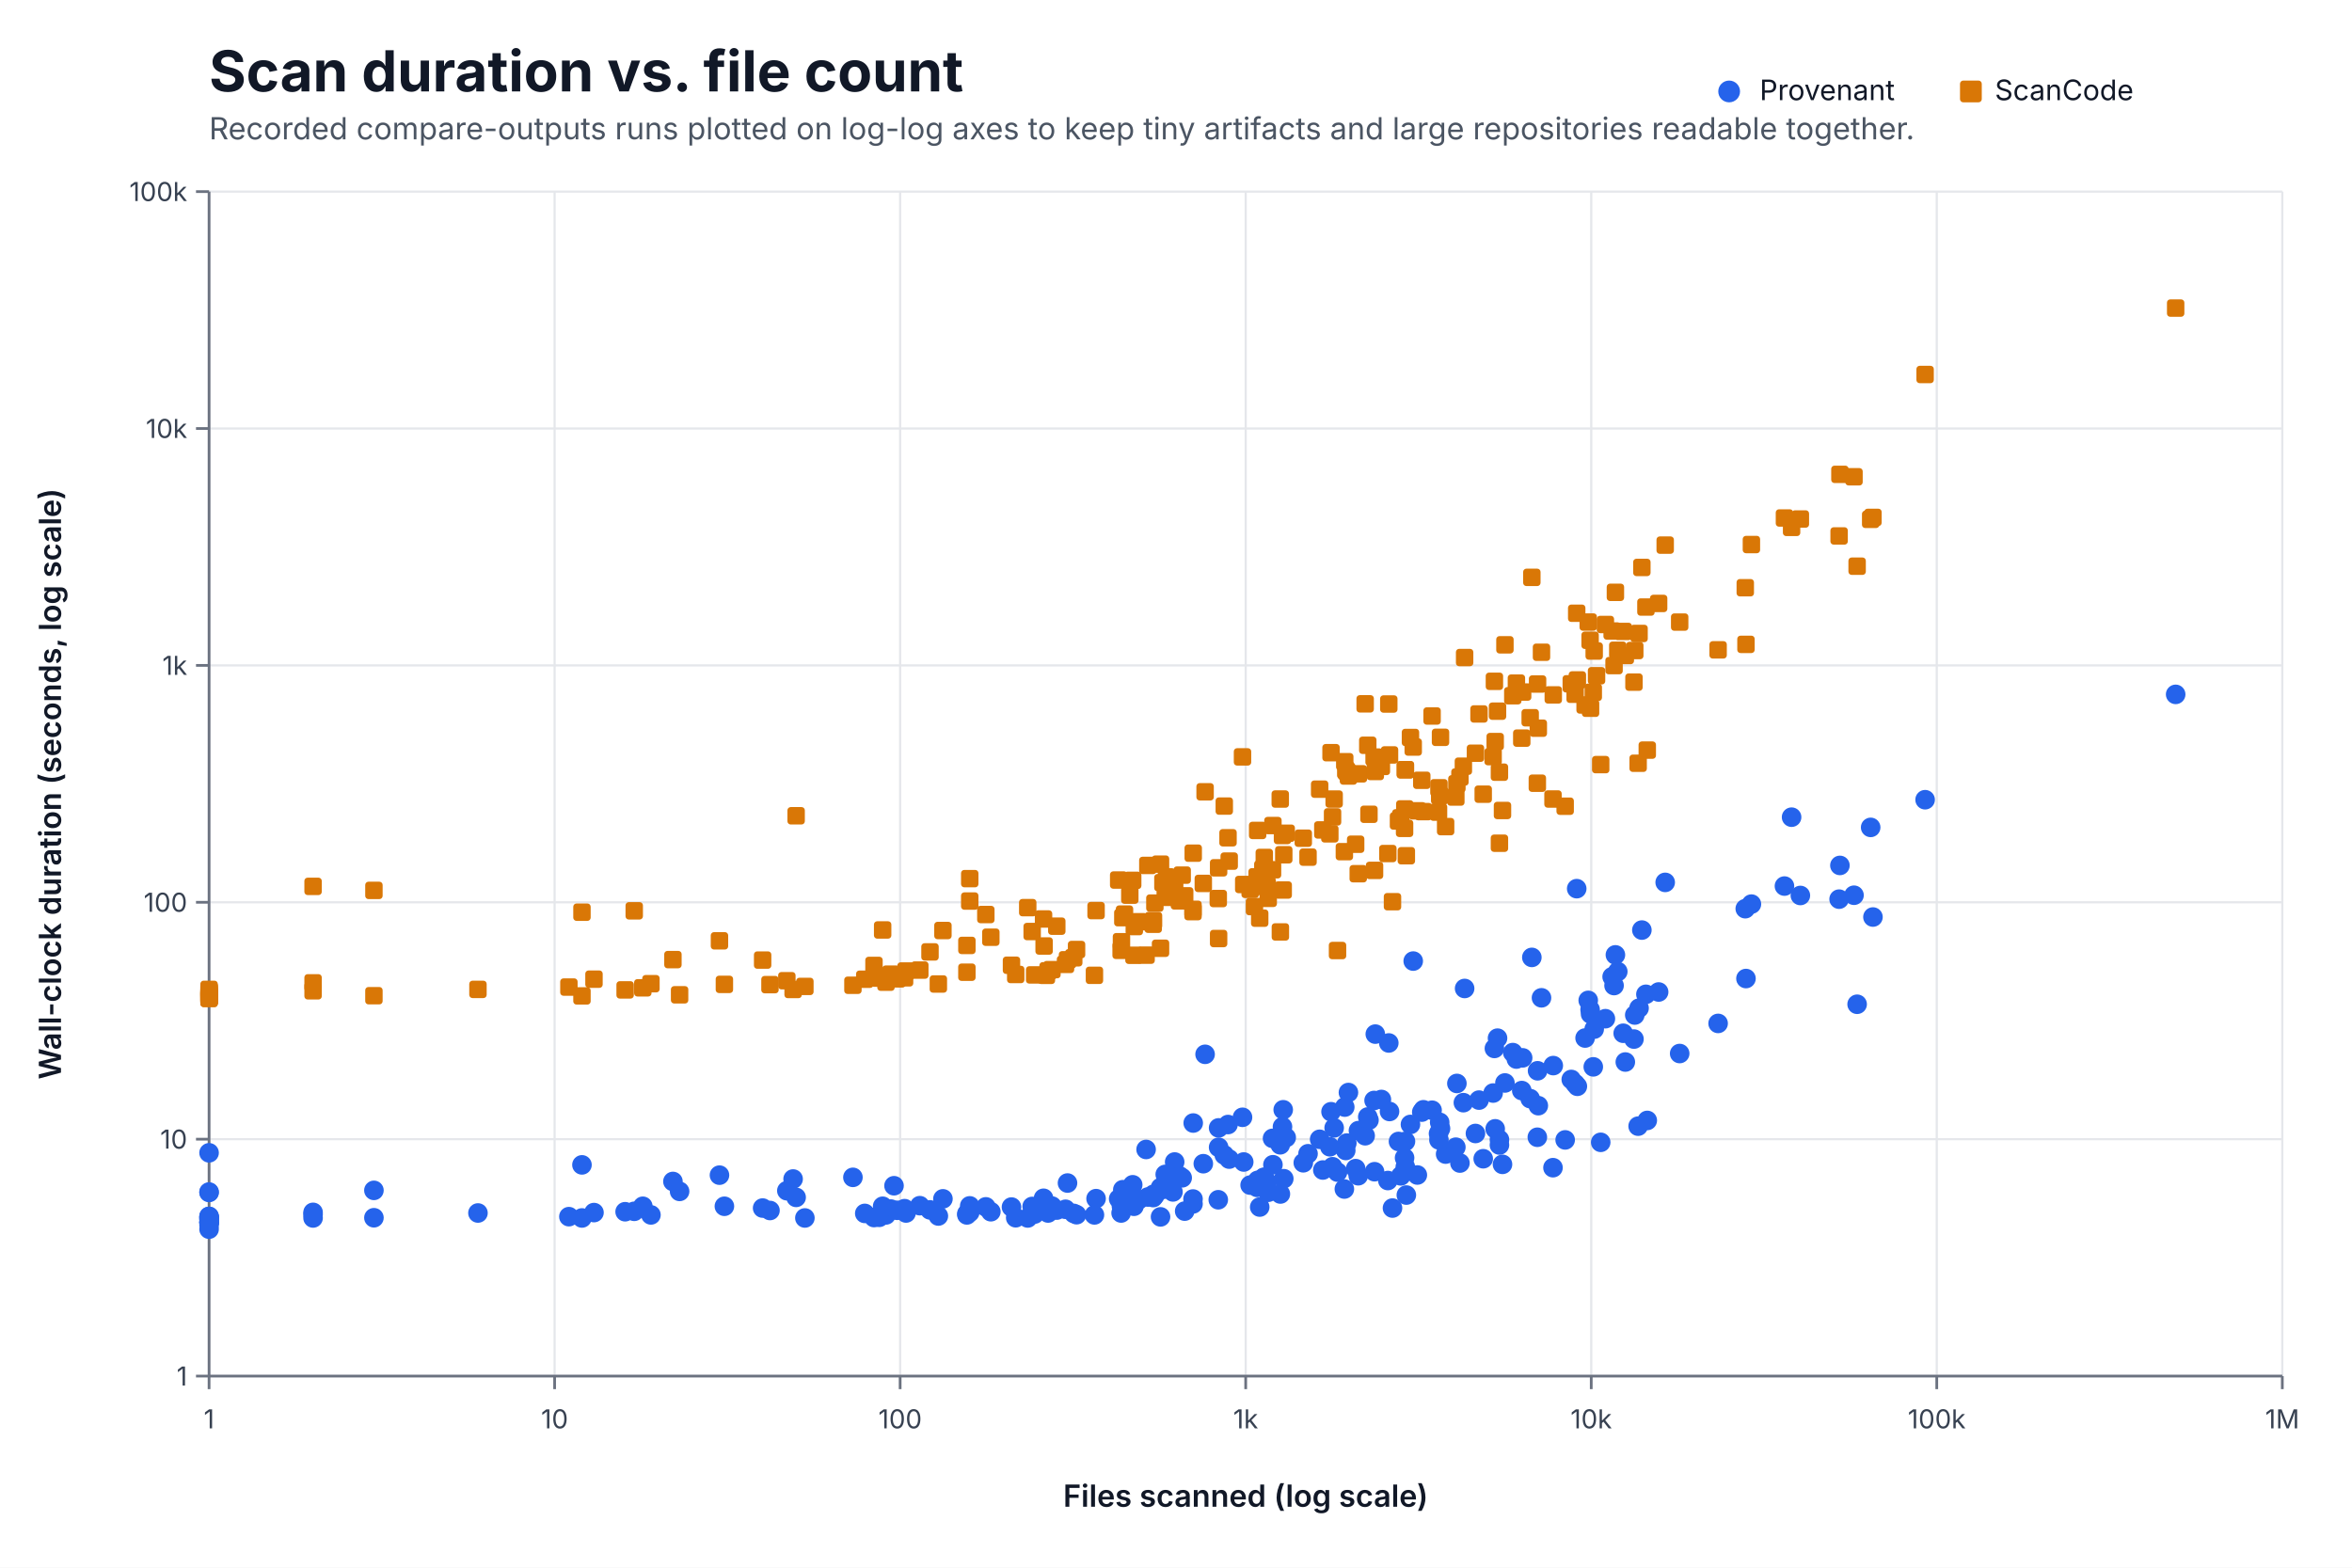
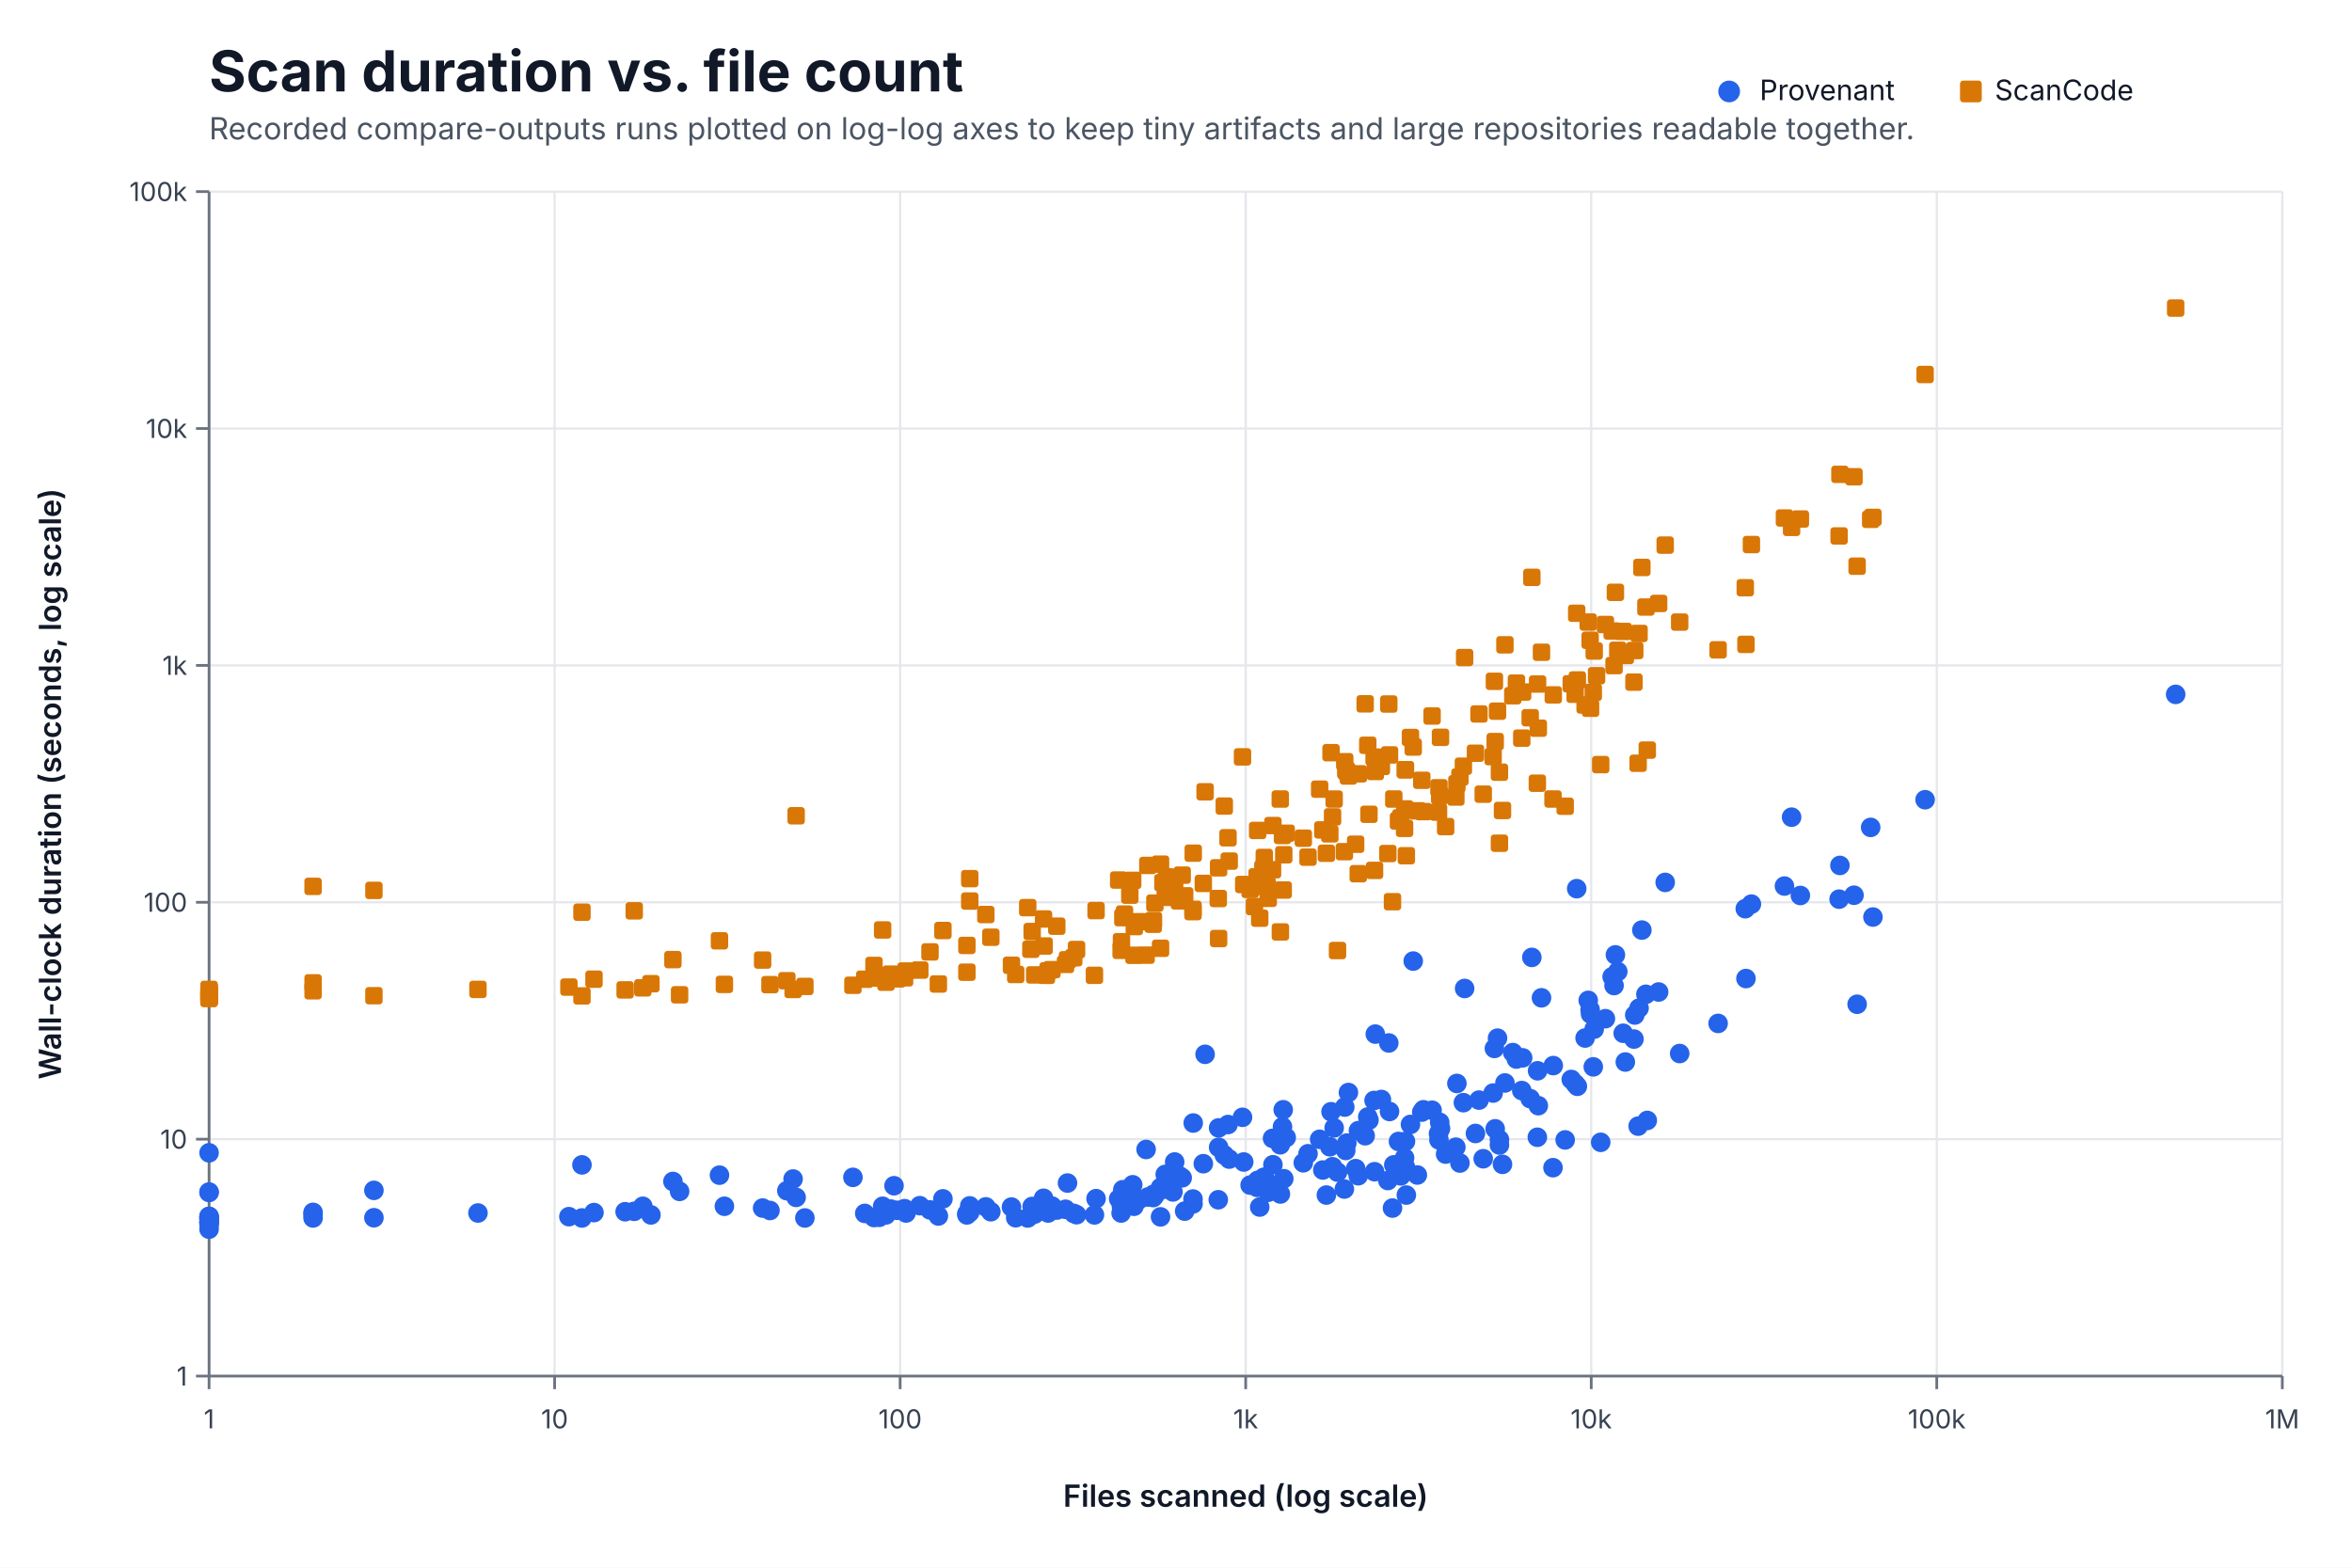
<svg xmlns="http://www.w3.org/2000/svg" width="1080" height="720" viewBox="0 0 1080 720" role="img" aria-labelledby="title desc">
  <style>
    text { font-family: -apple-system, BlinkMacSystemFont, "Segoe UI", sans-serif; fill: #111827; }
    .title { font-size: 26px; font-weight: 700; }
    .subtitle { font-size: 14px; fill: #4b5563; }
    .axis-label { font-size: 14px; font-weight: 600; }
    .tick { font-size: 12px; fill: #374151; }
    .grid { stroke: #e5e7eb; stroke-width: 1; }
    .axis { stroke: #6b7280; stroke-width: 1.25; }
    .legend-label { font-size: 13px; }
  </style>
  <rect x="0" y="0" width="1080" height="720" fill="white" />
  <text class="title" x="96" y="42">Scan duration vs. file count</text>
  <text class="subtitle" x="96" y="64">Recorded compare-outputs runs plotted on log-log axes to keep tiny artifacts and large repositories readable together.</text>
  <line class="grid" x1="96.00" y1="632.00" x2="1048.00" y2="632.00" />
  <line class="grid" x1="96.00" y1="523.20" x2="1048.00" y2="523.20" />
  <line class="grid" x1="96.00" y1="414.40" x2="1048.00" y2="414.40" />
  <line class="grid" x1="96.00" y1="305.60" x2="1048.00" y2="305.60" />
  <line class="grid" x1="96.00" y1="196.80" x2="1048.00" y2="196.80" />
  <line class="grid" x1="96.00" y1="88.00" x2="1048.00" y2="88.00" />
  <line class="grid" x1="96.00" y1="88.00" x2="96.00" y2="632.00" />
  <line class="grid" x1="254.67" y1="88.00" x2="254.67" y2="632.00" />
  <line class="grid" x1="413.33" y1="88.00" x2="413.33" y2="632.00" />
  <line class="grid" x1="572.00" y1="88.00" x2="572.00" y2="632.00" />
  <line class="grid" x1="730.67" y1="88.00" x2="730.67" y2="632.00" />
  <line class="grid" x1="889.33" y1="88.00" x2="889.33" y2="632.00" />
  <line class="grid" x1="1048.00" y1="88.00" x2="1048.00" y2="632.00" />
  <line class="axis" x1="96.00" y1="632.00" x2="1048.00" y2="632.00" />
  <line class="axis" x1="96.00" y1="88.00" x2="96.00" y2="632.00" />
  <line class="axis" x1="96.00" y1="632.00" x2="96.00" y2="638.00" />
  <text class="tick" x="96.00" y="656.00" text-anchor="middle">1</text>
  <line class="axis" x1="254.67" y1="632.00" x2="254.67" y2="638.00" />
  <text class="tick" x="254.67" y="656.00" text-anchor="middle">10</text>
  <line class="axis" x1="413.33" y1="632.00" x2="413.33" y2="638.00" />
  <text class="tick" x="413.33" y="656.00" text-anchor="middle">100</text>
  <line class="axis" x1="572.00" y1="632.00" x2="572.00" y2="638.00" />
  <text class="tick" x="572.00" y="656.00" text-anchor="middle">1k</text>
  <line class="axis" x1="730.67" y1="632.00" x2="730.67" y2="638.00" />
  <text class="tick" x="730.67" y="656.00" text-anchor="middle">10k</text>
  <line class="axis" x1="889.33" y1="632.00" x2="889.33" y2="638.00" />
  <text class="tick" x="889.33" y="656.00" text-anchor="middle">100k</text>
  <line class="axis" x1="1048.00" y1="632.00" x2="1048.00" y2="638.00" />
  <text class="tick" x="1048.00" y="656.00" text-anchor="middle">1M</text>
  <line class="axis" x1="90.00" y1="632.00" x2="96.00" y2="632.00" />
  <text class="tick" x="86.00" y="632.00" text-anchor="end" dominant-baseline="middle">1</text>
  <line class="axis" x1="90.00" y1="523.20" x2="96.00" y2="523.20" />
  <text class="tick" x="86.00" y="523.20" text-anchor="end" dominant-baseline="middle">10</text>
  <line class="axis" x1="90.00" y1="414.40" x2="96.00" y2="414.40" />
  <text class="tick" x="86.00" y="414.40" text-anchor="end" dominant-baseline="middle">100</text>
  <line class="axis" x1="90.00" y1="305.60" x2="96.00" y2="305.60" />
  <text class="tick" x="86.00" y="305.60" text-anchor="end" dominant-baseline="middle">1k</text>
  <line class="axis" x1="90.00" y1="196.80" x2="96.00" y2="196.80" />
  <text class="tick" x="86.00" y="196.80" text-anchor="end" dominant-baseline="middle">10k</text>
  <line class="axis" x1="90.00" y1="88.00" x2="96.00" y2="88.00" />
  <text class="tick" x="86.00" y="88.00" text-anchor="end" dominant-baseline="middle">100k</text>
  <text class="axis-label" x="572.00" y="692.00" text-anchor="middle">Files scanned (log scale)</text>
  <text class="axis-label" x="28" y="360.00" transform="rotate(-90 28 360.00)" text-anchor="middle">Wall-clock duration (seconds, log scale)</text>
  <g aria-label="Legend">
    <circle cx="794" cy="42" r="5" fill="#2563eb" />
    <text class="legend-label" x="808" y="46">Provenant</text>
    <rect x="900" y="37" width="10" height="10" fill="#d97706" rx="1.5" />
    <text class="legend-label" x="916" y="46">ScanCode</text>
  </g>
  <g aria-label="ScanCode points">
    <rect x="92.00" y="452.67" width="8" height="8" fill="#d97706" rx="1.5" />
    <rect x="92.00" y="451.89" width="8" height="8" fill="#d97706" rx="1.5" />
    <rect x="92.00" y="451.00" width="8" height="8" fill="#d97706" rx="1.5" />
    <rect x="92.00" y="453.23" width="8" height="8" fill="#d97706" rx="1.5" />
    <rect x="92.00" y="452.97" width="8" height="8" fill="#d97706" rx="1.5" />
    <rect x="92.00" y="454.13" width="8" height="8" fill="#d97706" rx="1.5" />
    <rect x="92.00" y="450.39" width="8" height="8" fill="#d97706" rx="1.5" />
    <rect x="92.00" y="454.09" width="8" height="8" fill="#d97706" rx="1.5" />
    <rect x="92.00" y="453.59" width="8" height="8" fill="#d97706" rx="1.5" />
    <rect x="92.00" y="453.66" width="8" height="8" fill="#d97706" rx="1.5" />
    <rect x="92.00" y="454.09" width="8" height="8" fill="#d97706" rx="1.5" />
    <rect x="92.00" y="451.26" width="8" height="8" fill="#d97706" rx="1.5" />
    <rect x="92.00" y="453.46" width="8" height="8" fill="#d97706" rx="1.5" />
    <rect x="92.00" y="454.54" width="8" height="8" fill="#d97706" rx="1.5" />
    <rect x="92.00" y="454.54" width="8" height="8" fill="#d97706" rx="1.5" />
    <rect x="139.76" y="451.05" width="8" height="8" fill="#d97706" rx="1.5" />
    <rect x="139.76" y="447.40" width="8" height="8" fill="#d97706" rx="1.5" />
    <rect x="139.76" y="403.09" width="8" height="8" fill="#d97706" rx="1.5" />
    <rect x="167.70" y="404.94" width="8" height="8" fill="#d97706" rx="1.5" />
    <rect x="167.70" y="453.30" width="8" height="8" fill="#d97706" rx="1.5" />
    <rect x="215.47" y="450.40" width="8" height="8" fill="#d97706" rx="1.5" />
    <rect x="257.23" y="449.34" width="8" height="8" fill="#d97706" rx="1.5" />
    <rect x="263.23" y="453.39" width="8" height="8" fill="#d97706" rx="1.5" />
    <rect x="263.23" y="414.95" width="8" height="8" fill="#d97706" rx="1.5" />
    <rect x="268.75" y="445.71" width="8" height="8" fill="#d97706" rx="1.5" />
    <rect x="283.05" y="450.63" width="8" height="8" fill="#d97706" rx="1.5" />
    <rect x="287.23" y="414.32" width="8" height="8" fill="#d97706" rx="1.5" />
    <rect x="291.17" y="449.68" width="8" height="8" fill="#d97706" rx="1.5" />
    <rect x="294.90" y="447.79" width="8" height="8" fill="#d97706" rx="1.5" />
    <rect x="305.00" y="436.72" width="8" height="8" fill="#d97706" rx="1.5" />
    <rect x="308.06" y="452.89" width="8" height="8" fill="#d97706" rx="1.5" />
    <rect x="326.37" y="428.10" width="8" height="8" fill="#d97706" rx="1.5" />
    <rect x="328.63" y="448.10" width="8" height="8" fill="#d97706" rx="1.5" />
    <rect x="346.19" y="436.94" width="8" height="8" fill="#d97706" rx="1.5" />
    <rect x="349.56" y="448.21" width="8" height="8" fill="#d97706" rx="1.5" />
    <rect x="357.31" y="446.42" width="8" height="8" fill="#d97706" rx="1.5" />
    <rect x="360.18" y="450.45" width="8" height="8" fill="#d97706" rx="1.5" />
    <rect x="361.57" y="370.67" width="8" height="8" fill="#d97706" rx="1.5" />
    <rect x="365.59" y="449.04" width="8" height="8" fill="#d97706" rx="1.5" />
    <rect x="387.65" y="448.50" width="8" height="8" fill="#d97706" rx="1.5" />
    <rect x="393.09" y="445.73" width="8" height="8" fill="#d97706" rx="1.5" />
    <rect x="397.32" y="439.40" width="8" height="8" fill="#d97706" rx="1.5" />
    <rect x="399.74" y="445.22" width="8" height="8" fill="#d97706" rx="1.5" />
    <rect x="401.30" y="423.11" width="8" height="8" fill="#d97706" rx="1.5" />
    <rect x="402.83" y="447.10" width="8" height="8" fill="#d97706" rx="1.5" />
    <rect x="405.07" y="443.41" width="8" height="8" fill="#d97706" rx="1.5" />
    <rect x="406.52" y="444.93" width="8" height="8" fill="#d97706" rx="1.5" />
    <rect x="407.94" y="445.56" width="8" height="8" fill="#d97706" rx="1.5" />
    <rect x="411.37" y="445.09" width="8" height="8" fill="#d97706" rx="1.5" />
    <rect x="412.04" y="441.96" width="8" height="8" fill="#d97706" rx="1.5" />
    <rect x="418.36" y="441.53" width="8" height="8" fill="#d97706" rx="1.5" />
    <rect x="423.04" y="433.19" width="8" height="8" fill="#d97706" rx="1.5" />
    <rect x="426.88" y="447.92" width="8" height="8" fill="#d97706" rx="1.5" />
    <rect x="428.98" y="423.36" width="8" height="8" fill="#d97706" rx="1.5" />
    <rect x="439.98" y="442.51" width="8" height="8" fill="#d97706" rx="1.5" />
    <rect x="439.98" y="430.21" width="8" height="8" fill="#d97706" rx="1.5" />
    <rect x="441.29" y="399.53" width="8" height="8" fill="#d97706" rx="1.5" />
    <rect x="441.29" y="409.83" width="8" height="8" fill="#d97706" rx="1.5" />
    <rect x="448.68" y="416.02" width="8" height="8" fill="#d97706" rx="1.5" />
    <rect x="450.98" y="426.44" width="8" height="8" fill="#d97706" rx="1.5" />
    <rect x="460.46" y="439.32" width="8" height="8" fill="#d97706" rx="1.5" />
    <rect x="462.40" y="443.56" width="8" height="8" fill="#d97706" rx="1.5" />
    <rect x="467.92" y="412.86" width="8" height="8" fill="#d97706" rx="1.5" />
+     <rect x="469.37" y="431.97" width="8" height="8" fill="#d97706" rx="1.5" />
    <rect x="469.95" y="423.83" width="8" height="8" fill="#d97706" rx="1.5" />
    <rect x="471.08" y="443.75" width="8" height="8" fill="#d97706" rx="1.5" />
    <rect x="475.18" y="418.07" width="8" height="8" fill="#d97706" rx="1.5" />
    <rect x="475.44" y="430.47" width="8" height="8" fill="#d97706" rx="1.5" />
    <rect x="476.49" y="443.95" width="8" height="8" fill="#d97706" rx="1.5" />
    <rect x="477.26" y="441.87" width="8" height="8" fill="#d97706" rx="1.5" />
    <rect x="479.04" y="441.32" width="8" height="8" fill="#d97706" rx="1.5" />
    <rect x="481.26" y="421.37" width="8" height="8" fill="#d97706" rx="1.5" />
    <rect x="485.27" y="438.93" width="8" height="8" fill="#d97706" rx="1.5" />
    <rect x="486.18" y="436.80" width="8" height="8" fill="#d97706" rx="1.5" />
    <rect x="489.05" y="435.88" width="8" height="8" fill="#d97706" rx="1.5" />
    <rect x="490.34" y="432.10" width="8" height="8" fill="#d97706" rx="1.5" />
    <rect x="498.55" y="443.94" width="8" height="8" fill="#d97706" rx="1.5" />
    <rect x="499.30" y="414.21" width="8" height="8" fill="#d97706" rx="1.5" />
    <rect x="509.68" y="400.18" width="8" height="8" fill="#d97706" rx="1.5" />
    <rect x="510.80" y="432.47" width="8" height="8" fill="#d97706" rx="1.5" />
    <rect x="510.96" y="428.51" width="8" height="8" fill="#d97706" rx="1.5" />
    <rect x="511.58" y="417.47" width="8" height="8" fill="#d97706" rx="1.5" />
    <rect x="512.36" y="415.82" width="8" height="8" fill="#d97706" rx="1.5" />
    <rect x="514.79" y="407.11" width="8" height="8" fill="#d97706" rx="1.5" />
    <rect x="516.12" y="400.33" width="8" height="8" fill="#d97706" rx="1.5" />
    <rect x="516.70" y="434.73" width="8" height="8" fill="#d97706" rx="1.5" />
    <rect x="516.85" y="421.56" width="8" height="8" fill="#d97706" rx="1.5" />
    <rect x="518.98" y="419.34" width="8" height="8" fill="#d97706" rx="1.5" />
    <rect x="522.27" y="434.69" width="8" height="8" fill="#d97706" rx="1.5" />
    <rect x="523.07" y="393.48" width="8" height="8" fill="#d97706" rx="1.5" />
    <rect x="525.54" y="420.49" width="8" height="8" fill="#d97706" rx="1.5" />
    <rect x="525.67" y="418.82" width="8" height="8" fill="#d97706" rx="1.5" />
    <rect x="526.30" y="410.78" width="8" height="8" fill="#d97706" rx="1.5" />
    <rect x="528.90" y="392.88" width="8" height="8" fill="#d97706" rx="1.5" />
    <rect x="528.90" y="431.51" width="8" height="8" fill="#d97706" rx="1.5" />
    <rect x="529.99" y="401.38" width="8" height="8" fill="#d97706" rx="1.5" />
    <rect x="531.06" y="408.14" width="8" height="8" fill="#d97706" rx="1.5" />
    <rect x="531.64" y="398.72" width="8" height="8" fill="#d97706" rx="1.5" />
    <rect x="534.61" y="404.01" width="8" height="8" fill="#d97706" rx="1.5" />
    <rect x="535.39" y="401.24" width="8" height="8" fill="#d97706" rx="1.5" />
    <rect x="537.57" y="409.75" width="8" height="8" fill="#d97706" rx="1.5" />
    <rect x="538.84" y="397.93" width="8" height="8" fill="#d97706" rx="1.5" />
    <rect x="539.99" y="407.44" width="8" height="8" fill="#d97706" rx="1.5" />
    <rect x="543.81" y="414.69" width="8" height="8" fill="#d97706" rx="1.5" />
    <rect x="543.81" y="413.62" width="8" height="8" fill="#d97706" rx="1.5" />
    <rect x="543.91" y="387.84" width="8" height="8" fill="#d97706" rx="1.5" />
    <rect x="548.54" y="401.74" width="8" height="8" fill="#d97706" rx="1.5" />
    <rect x="549.36" y="359.65" width="8" height="8" fill="#d97706" rx="1.5" />
    <rect x="555.41" y="408.67" width="8" height="8" fill="#d97706" rx="1.5" />
    <rect x="555.57" y="427.04" width="8" height="8" fill="#d97706" rx="1.5" />
    <rect x="555.57" y="394.56" width="8" height="8" fill="#d97706" rx="1.5" />
    <rect x="558.17" y="366.21" width="8" height="8" fill="#d97706" rx="1.5" />
    <rect x="559.89" y="380.76" width="8" height="8" fill="#d97706" rx="1.5" />
    <rect x="560.43" y="391.49" width="8" height="8" fill="#d97706" rx="1.5" />
    <rect x="566.54" y="343.62" width="8" height="8" fill="#d97706" rx="1.5" />
    <rect x="567.10" y="402.22" width="8" height="8" fill="#d97706" rx="1.5" />
    <rect x="570.04" y="404.47" width="8" height="8" fill="#d97706" rx="1.5" />
    <rect x="572.02" y="412.37" width="8" height="8" fill="#d97706" rx="1.5" />
    <rect x="573.24" y="398.71" width="8" height="8" fill="#d97706" rx="1.5" />
    <rect x="573.49" y="377.40" width="8" height="8" fill="#d97706" rx="1.5" />
    <rect x="574.44" y="417.69" width="8" height="8" fill="#d97706" rx="1.5" />
    <rect x="575.87" y="395.19" width="8" height="8" fill="#d97706" rx="1.5" />
    <rect x="576.24" y="403.13" width="8" height="8" fill="#d97706" rx="1.5" />
    <rect x="576.54" y="389.81" width="8" height="8" fill="#d97706" rx="1.5" />
    <rect x="577.87" y="402.80" width="8" height="8" fill="#d97706" rx="1.5" />
    <rect x="578.35" y="408.58" width="8" height="8" fill="#d97706" rx="1.5" />
    <rect x="580.33" y="395.45" width="8" height="8" fill="#d97706" rx="1.5" />
    <rect x="580.51" y="375.16" width="8" height="8" fill="#d97706" rx="1.5" />
    <rect x="583.87" y="362.98" width="8" height="8" fill="#d97706" rx="1.5" />
    <rect x="583.93" y="424.01" width="8" height="8" fill="#d97706" rx="1.5" />
    <rect x="584.90" y="379.72" width="8" height="8" fill="#d97706" rx="1.5" />
    <rect x="585.23" y="404.76" width="8" height="8" fill="#d97706" rx="1.5" />
    <rect x="585.49" y="388.57" width="8" height="8" fill="#d97706" rx="1.5" />
    <rect x="586.61" y="378.68" width="8" height="8" fill="#d97706" rx="1.5" />
    <rect x="594.45" y="380.96" width="8" height="8" fill="#d97706" rx="1.5" />
    <rect x="596.63" y="389.66" width="8" height="8" fill="#d97706" rx="1.5" />
    <rect x="601.96" y="358.44" width="8" height="8" fill="#d97706" rx="1.5" />
    <rect x="603.42" y="377.17" width="8" height="8" fill="#d97706" rx="1.5" />
+     <rect x="605.05" y="387.89" width="8" height="8" fill="#d97706" rx="1.5" />
    <rect x="606.64" y="378.96" width="8" height="8" fill="#d97706" rx="1.5" />
    <rect x="607.19" y="341.69" width="8" height="8" fill="#d97706" rx="1.5" />
    <rect x="607.89" y="371.18" width="8" height="8" fill="#d97706" rx="1.5" />
    <rect x="608.62" y="363.00" width="8" height="8" fill="#d97706" rx="1.5" />
    <rect x="610.17" y="432.56" width="8" height="8" fill="#d97706" rx="1.5" />
    <rect x="613.31" y="387.15" width="8" height="8" fill="#d97706" rx="1.5" />
    <rect x="613.49" y="345.84" width="8" height="8" fill="#d97706" rx="1.5" />
    <rect x="613.95" y="349.71" width="8" height="8" fill="#d97706" rx="1.5" />
    <rect x="614.44" y="350.37" width="8" height="8" fill="#d97706" rx="1.5" />
    <rect x="615.18" y="352.40" width="8" height="8" fill="#d97706" rx="1.5" />
    <rect x="618.50" y="383.74" width="8" height="8" fill="#d97706" rx="1.5" />
    <rect x="619.68" y="397.27" width="8" height="8" fill="#d97706" rx="1.5" />
    <rect x="619.78" y="351.40" width="8" height="8" fill="#d97706" rx="1.5" />
    <rect x="622.86" y="319.26" width="8" height="8" fill="#d97706" rx="1.5" />
    <rect x="624.06" y="338.29" width="8" height="8" fill="#d97706" rx="1.5" />
    <rect x="624.61" y="369.98" width="8" height="8" fill="#d97706" rx="1.5" />
    <rect x="626.96" y="343.70" width="8" height="8" fill="#d97706" rx="1.5" />
    <rect x="627.17" y="395.75" width="8" height="8" fill="#d97706" rx="1.5" />
    <rect x="627.52" y="350.33" width="8" height="8" fill="#d97706" rx="1.5" />
    <rect x="630.31" y="348.01" width="8" height="8" fill="#d97706" rx="1.5" />
    <rect x="633.28" y="388.01" width="8" height="8" fill="#d97706" rx="1.5" />
    <rect x="633.71" y="319.34" width="8" height="8" fill="#d97706" rx="1.5" />
    <rect x="634.05" y="342.72" width="8" height="8" fill="#d97706" rx="1.5" />
    <rect x="635.41" y="410.13" width="8" height="8" fill="#d97706" rx="1.5" />
+     <rect x="636.01" y="362.97" width="8" height="8" fill="#d97706" rx="1.5" />
    <rect x="638.16" y="373.05" width="8" height="8" fill="#d97706" rx="1.5" />
    <rect x="639.24" y="371.62" width="8" height="8" fill="#d97706" rx="1.5" />
    <rect x="640.96" y="376.44" width="8" height="8" fill="#d97706" rx="1.5" />
    <rect x="641.06" y="367.52" width="8" height="8" fill="#d97706" rx="1.5" />
    <rect x="641.30" y="349.50" width="8" height="8" fill="#d97706" rx="1.5" />
    <rect x="641.37" y="349.55" width="8" height="8" fill="#d97706" rx="1.5" />
    <rect x="641.77" y="389.02" width="8" height="8" fill="#d97706" rx="1.5" />
    <rect x="643.66" y="334.70" width="8" height="8" fill="#d97706" rx="1.5" />
    <rect x="644.93" y="339.10" width="8" height="8" fill="#d97706" rx="1.5" />
    <rect x="646.82" y="368.39" width="8" height="8" fill="#d97706" rx="1.5" />
    <rect x="648.86" y="354.37" width="8" height="8" fill="#d97706" rx="1.5" />
    <rect x="649.60" y="368.75" width="8" height="8" fill="#d97706" rx="1.5" />
    <rect x="653.59" y="324.84" width="8" height="8" fill="#d97706" rx="1.5" />
    <rect x="656.55" y="369.00" width="8" height="8" fill="#d97706" rx="1.5" />
    <rect x="656.74" y="357.80" width="8" height="8" fill="#d97706" rx="1.5" />
    <rect x="657.08" y="361.45" width="8" height="8" fill="#d97706" rx="1.5" />
    <rect x="657.46" y="334.63" width="8" height="8" fill="#d97706" rx="1.5" />
    <rect x="659.81" y="375.65" width="8" height="8" fill="#d97706" rx="1.5" />
    <rect x="664.50" y="362.06" width="8" height="8" fill="#d97706" rx="1.5" />
    <rect x="664.98" y="356.00" width="8" height="8" fill="#d97706" rx="1.5" />
    <rect x="666.38" y="352.86" width="8" height="8" fill="#d97706" rx="1.5" />
    <rect x="667.96" y="347.89" width="8" height="8" fill="#d97706" rx="1.5" />
    <rect x="668.53" y="297.99" width="8" height="8" fill="#d97706" rx="1.5" />
    <rect x="673.50" y="341.93" width="8" height="8" fill="#d97706" rx="1.5" />
    <rect x="675.14" y="323.90" width="8" height="8" fill="#d97706" rx="1.5" />
    <rect x="677.07" y="360.75" width="8" height="8" fill="#d97706" rx="1.5" />
    <rect x="681.62" y="343.50" width="8" height="8" fill="#d97706" rx="1.5" />
    <rect x="682.21" y="308.91" width="8" height="8" fill="#d97706" rx="1.5" />
    <rect x="682.57" y="336.59" width="8" height="8" fill="#d97706" rx="1.5" />
    <rect x="683.64" y="322.63" width="8" height="8" fill="#d97706" rx="1.5" />
    <rect x="684.52" y="350.65" width="8" height="8" fill="#d97706" rx="1.5" />
    <rect x="684.52" y="383.27" width="8" height="8" fill="#d97706" rx="1.5" />
    <rect x="685.92" y="368.23" width="8" height="8" fill="#d97706" rx="1.5" />
    <rect x="687.04" y="292.14" width="8" height="8" fill="#d97706" rx="1.5" />
    <rect x="690.65" y="315.53" width="8" height="8" fill="#d97706" rx="1.5" />
    <rect x="692.31" y="309.74" width="8" height="8" fill="#d97706" rx="1.5" />
    <rect x="694.77" y="335.00" width="8" height="8" fill="#d97706" rx="1.5" />
    <rect x="695.18" y="313.83" width="8" height="8" fill="#d97706" rx="1.5" />
    <rect x="698.64" y="325.64" width="8" height="8" fill="#d97706" rx="1.5" />
    <rect x="699.40" y="261.17" width="8" height="8" fill="#d97706" rx="1.5" />
    <rect x="701.92" y="355.71" width="8" height="8" fill="#d97706" rx="1.5" />
    <rect x="702.03" y="310.15" width="8" height="8" fill="#d97706" rx="1.5" />
    <rect x="702.37" y="330.44" width="8" height="8" fill="#d97706" rx="1.5" />
    <rect x="703.83" y="295.56" width="8" height="8" fill="#d97706" rx="1.5" />
    <rect x="709.11" y="362.96" width="8" height="8" fill="#d97706" rx="1.5" />
    <rect x="709.24" y="315.15" width="8" height="8" fill="#d97706" rx="1.5" />
    <rect x="714.70" y="366.27" width="8" height="8" fill="#d97706" rx="1.5" />
    <rect x="717.50" y="310.06" width="8" height="8" fill="#d97706" rx="1.5" />
    <rect x="719.28" y="314.86" width="8" height="8" fill="#d97706" rx="1.5" />
    <rect x="720.00" y="277.65" width="8" height="8" fill="#d97706" rx="1.5" />
    <rect x="720.30" y="308.28" width="8" height="8" fill="#d97706" rx="1.5" />
    <rect x="723.85" y="319.78" width="8" height="8" fill="#d97706" rx="1.5" />
    <rect x="725.29" y="281.69" width="8" height="8" fill="#d97706" rx="1.5" />
    <rect x="726.15" y="290.05" width="8" height="8" fill="#d97706" rx="1.5" />
    <rect x="726.36" y="321.28" width="8" height="8" fill="#d97706" rx="1.5" />
    <rect x="727.61" y="313.95" width="8" height="8" fill="#d97706" rx="1.5" />
    <rect x="728.03" y="295.01" width="8" height="8" fill="#d97706" rx="1.5" />
    <rect x="729.11" y="306.35" width="8" height="8" fill="#d97706" rx="1.5" />
    <rect x="731.02" y="347.17" width="8" height="8" fill="#d97706" rx="1.5" />
    <rect x="733.17" y="282.81" width="8" height="8" fill="#d97706" rx="1.5" />
    <rect x="736.27" y="285.81" width="8" height="8" fill="#d97706" rx="1.5" />
    <rect x="737.15" y="301.70" width="8" height="8" fill="#d97706" rx="1.5" />
    <rect x="737.77" y="268.04" width="8" height="8" fill="#d97706" rx="1.5" />
    <rect x="738.86" y="294.65" width="8" height="8" fill="#d97706" rx="1.5" />
    <rect x="741.35" y="286.00" width="8" height="8" fill="#d97706" rx="1.5" />
    <rect x="742.32" y="297.06" width="8" height="8" fill="#d97706" rx="1.5" />
    <rect x="746.29" y="309.28" width="8" height="8" fill="#d97706" rx="1.5" />
    <rect x="746.66" y="294.78" width="8" height="8" fill="#d97706" rx="1.5" />
    <rect x="748.21" y="346.54" width="8" height="8" fill="#d97706" rx="1.5" />
    <rect x="748.63" y="286.93" width="8" height="8" fill="#d97706" rx="1.5" />
    <rect x="749.92" y="256.61" width="8" height="8" fill="#d97706" rx="1.5" />
    <rect x="751.78" y="274.80" width="8" height="8" fill="#d97706" rx="1.5" />
    <rect x="752.40" y="340.51" width="8" height="8" fill="#d97706" rx="1.5" />
    <rect x="757.62" y="273.15" width="8" height="8" fill="#d97706" rx="1.5" />
    <rect x="760.63" y="246.36" width="8" height="8" fill="#d97706" rx="1.5" />
    <rect x="767.28" y="281.71" width="8" height="8" fill="#d97706" rx="1.5" />
    <rect x="784.93" y="294.46" width="8" height="8" fill="#d97706" rx="1.5" />
    <rect x="797.40" y="265.93" width="8" height="8" fill="#d97706" rx="1.5" />
    <rect x="797.72" y="291.94" width="8" height="8" fill="#d97706" rx="1.5" />
    <rect x="800.22" y="246.09" width="8" height="8" fill="#d97706" rx="1.5" />
    <rect x="815.39" y="233.90" width="8" height="8" fill="#d97706" rx="1.5" />
    <rect x="818.67" y="238.22" width="8" height="8" fill="#d97706" rx="1.5" />
    <rect x="822.70" y="234.36" width="8" height="8" fill="#d97706" rx="1.5" />
    <rect x="840.49" y="242.14" width="8" height="8" fill="#d97706" rx="1.5" />
    <rect x="840.86" y="213.86" width="8" height="8" fill="#d97706" rx="1.5" />
    <rect x="847.33" y="214.97" width="8" height="8" fill="#d97706" rx="1.5" />
    <rect x="848.76" y="256.04" width="8" height="8" fill="#d97706" rx="1.5" />
    <rect x="854.98" y="234.53" width="8" height="8" fill="#d97706" rx="1.5" />
    <rect x="856.03" y="233.63" width="8" height="8" fill="#d97706" rx="1.5" />
    <rect x="879.98" y="168.00" width="8" height="8" fill="#d97706" rx="1.5" />
    <rect x="995.03" y="137.50" width="8" height="8" fill="#d97706" rx="1.5" />
  </g>
  <g aria-label="Provenant points">
    <circle cx="96.00" cy="558.68" r="4.5" fill="#2563eb" />
    <circle cx="96.00" cy="559.18" r="4.5" fill="#2563eb" />
    <circle cx="96.00" cy="559.89" r="4.5" fill="#2563eb" />
    <circle cx="96.00" cy="561.35" r="4.5" fill="#2563eb" />
    <circle cx="96.00" cy="561.25" r="4.5" fill="#2563eb" />
    <circle cx="96.00" cy="561.46" r="4.5" fill="#2563eb" />
    <circle cx="96.00" cy="529.46" r="4.5" fill="#2563eb" />
    <circle cx="96.00" cy="547.49" r="4.5" fill="#2563eb" />
    <circle cx="96.00" cy="560.10" r="4.5" fill="#2563eb" />
    <circle cx="96.00" cy="547.65" r="4.5" fill="#2563eb" />
    <circle cx="96.00" cy="561.56" r="4.5" fill="#2563eb" />
    <circle cx="96.00" cy="558.68" r="4.5" fill="#2563eb" />
    <circle cx="96.00" cy="559.28" r="4.5" fill="#2563eb" />
    <circle cx="96.00" cy="564.53" r="4.5" fill="#2563eb" />
    <circle cx="96.00" cy="562.64" r="4.5" fill="#2563eb" />
    <circle cx="143.76" cy="559.38" r="4.5" fill="#2563eb" />
    <circle cx="143.76" cy="556.81" r="4.5" fill="#2563eb" />
    <circle cx="143.76" cy="557.78" r="4.5" fill="#2563eb" />
    <circle cx="171.70" cy="559.28" r="4.5" fill="#2563eb" />
    <circle cx="171.70" cy="546.71" r="4.5" fill="#2563eb" />
    <circle cx="219.47" cy="557.10" r="4.5" fill="#2563eb" />
    <circle cx="261.23" cy="558.78" r="4.5" fill="#2563eb" />
    <circle cx="267.23" cy="559.38" r="4.5" fill="#2563eb" />
    <circle cx="267.23" cy="535.00" r="4.5" fill="#2563eb" />
    <circle cx="272.75" cy="556.91" r="4.5" fill="#2563eb" />
    <circle cx="287.05" cy="556.52" r="4.5" fill="#2563eb" />
    <circle cx="291.23" cy="556.33" r="4.5" fill="#2563eb" />
    <circle cx="295.17" cy="554.01" r="4.5" fill="#2563eb" />
    <circle cx="298.90" cy="557.98" r="4.5" fill="#2563eb" />
    <circle cx="309.00" cy="542.62" r="4.5" fill="#2563eb" />
    <circle cx="312.06" cy="547.18" r="4.5" fill="#2563eb" />
    <circle cx="330.37" cy="539.72" r="4.5" fill="#2563eb" />
    <circle cx="332.63" cy="554.01" r="4.5" fill="#2563eb" />
    <circle cx="350.19" cy="554.83" r="4.5" fill="#2563eb" />
    <circle cx="353.56" cy="555.95" r="4.5" fill="#2563eb" />
    <circle cx="361.31" cy="546.87" r="4.5" fill="#2563eb" />
    <circle cx="364.18" cy="541.49" r="4.5" fill="#2563eb" />
    <circle cx="365.57" cy="549.93" r="4.5" fill="#2563eb" />
    <circle cx="369.59" cy="559.38" r="4.5" fill="#2563eb" />
    <circle cx="391.65" cy="540.73" r="4.5" fill="#2563eb" />
    <circle cx="397.09" cy="557.29" r="4.5" fill="#2563eb" />
    <circle cx="401.32" cy="559.18" r="4.5" fill="#2563eb" />
    <circle cx="403.74" cy="559.08" r="4.5" fill="#2563eb" />
    <circle cx="405.30" cy="554.01" r="4.5" fill="#2563eb" />
    <circle cx="406.83" cy="557.98" r="4.5" fill="#2563eb" />
    <circle cx="409.07" cy="555.30" r="4.5" fill="#2563eb" />
    <circle cx="410.52" cy="544.58" r="4.5" fill="#2563eb" />
    <circle cx="411.94" cy="555.86" r="4.5" fill="#2563eb" />
    <circle cx="415.37" cy="555.11" r="4.5" fill="#2563eb" />
    <circle cx="416.04" cy="557.10" r="4.5" fill="#2563eb" />
    <circle cx="422.36" cy="553.74" r="4.5" fill="#2563eb" />
    <circle cx="427.04" cy="555.67" r="4.5" fill="#2563eb" />
    <circle cx="430.88" cy="558.48" r="4.5" fill="#2563eb" />
    <circle cx="432.98" cy="550.60" r="4.5" fill="#2563eb" />
    <circle cx="443.98" cy="557.98" r="4.5" fill="#2563eb" />
    <circle cx="443.98" cy="557.39" r="4.5" fill="#2563eb" />
    <circle cx="445.29" cy="553.83" r="4.5" fill="#2563eb" />
    <circle cx="445.29" cy="556.81" r="4.5" fill="#2563eb" />
    <circle cx="452.68" cy="554.28" r="4.5" fill="#2563eb" />
    <circle cx="454.98" cy="556.52" r="4.5" fill="#2563eb" />
    <circle cx="464.46" cy="554.37" r="4.5" fill="#2563eb" />
    <circle cx="466.40" cy="559.28" r="4.5" fill="#2563eb" />
    <circle cx="471.92" cy="559.38" r="4.5" fill="#2563eb" />
+     <circle cx="473.37" cy="558.18" r="4.5" fill="#2563eb" />
    <circle cx="473.95" cy="554.10" r="4.5" fill="#2563eb" />
    <circle cx="475.08" cy="557.59" r="4.5" fill="#2563eb" />
    <circle cx="479.18" cy="550.34" r="4.5" fill="#2563eb" />
    <circle cx="479.44" cy="553.74" r="4.5" fill="#2563eb" />
    <circle cx="480.49" cy="556.24" r="4.5" fill="#2563eb" />
    <circle cx="481.26" cy="557.10" r="4.5" fill="#2563eb" />
    <circle cx="483.04" cy="553.92" r="4.5" fill="#2563eb" />
    <circle cx="485.26" cy="555.76" r="4.5" fill="#2563eb" />
    <circle cx="489.27" cy="555.39" r="4.5" fill="#2563eb" />
    <circle cx="490.18" cy="543.34" r="4.5" fill="#2563eb" />
    <circle cx="493.05" cy="557.29" r="4.5" fill="#2563eb" />
    <circle cx="494.34" cy="557.88" r="4.5" fill="#2563eb" />
    <circle cx="502.55" cy="557.98" r="4.5" fill="#2563eb" />
    <circle cx="503.30" cy="550.51" r="4.5" fill="#2563eb" />
    <circle cx="513.68" cy="550.60" r="4.5" fill="#2563eb" />
    <circle cx="514.80" cy="557.10" r="4.5" fill="#2563eb" />
    <circle cx="514.96" cy="554.01" r="4.5" fill="#2563eb" />
    <circle cx="515.58" cy="546.40" r="4.5" fill="#2563eb" />
    <circle cx="516.36" cy="553.92" r="4.5" fill="#2563eb" />
    <circle cx="518.79" cy="551.28" r="4.5" fill="#2563eb" />
    <circle cx="520.12" cy="544.14" r="4.5" fill="#2563eb" />
    <circle cx="520.70" cy="554.01" r="4.5" fill="#2563eb" />
    <circle cx="520.85" cy="551.53" r="4.5" fill="#2563eb" />
    <circle cx="522.98" cy="550.94" r="4.5" fill="#2563eb" />
    <circle cx="526.27" cy="527.92" r="4.5" fill="#2563eb" />
    <circle cx="527.07" cy="549.76" r="4.5" fill="#2563eb" />
    <circle cx="529.54" cy="550.01" r="4.5" fill="#2563eb" />
    <circle cx="529.67" cy="548.53" r="4.5" fill="#2563eb" />
    <circle cx="530.30" cy="549.02" r="4.5" fill="#2563eb" />
    <circle cx="532.90" cy="545.41" r="4.5" fill="#2563eb" />
    <circle cx="532.90" cy="558.88" r="4.5" fill="#2563eb" />
    <circle cx="533.99" cy="546.25" r="4.5" fill="#2563eb" />
    <circle cx="535.06" cy="539.38" r="4.5" fill="#2563eb" />
    <circle cx="535.64" cy="542.05" r="4.5" fill="#2563eb" />
    <circle cx="538.61" cy="547.42" r="4.5" fill="#2563eb" />
    <circle cx="539.39" cy="533.68" r="4.5" fill="#2563eb" />
    <circle cx="541.57" cy="540.05" r="4.5" fill="#2563eb" />
    <circle cx="542.84" cy="540.94" r="4.5" fill="#2563eb" />
    <circle cx="543.99" cy="556.24" r="4.5" fill="#2563eb" />
    <circle cx="547.81" cy="552.93" r="4.5" fill="#2563eb" />
    <circle cx="547.81" cy="550.68" r="4.5" fill="#2563eb" />
    <circle cx="547.91" cy="515.78" r="4.5" fill="#2563eb" />
    <circle cx="552.54" cy="534.46" r="4.5" fill="#2563eb" />
    <circle cx="553.36" cy="484.22" r="4.5" fill="#2563eb" />
    <circle cx="559.41" cy="551.02" r="4.5" fill="#2563eb" />
    <circle cx="559.57" cy="526.93" r="4.5" fill="#2563eb" />
    <circle cx="559.57" cy="518.01" r="4.5" fill="#2563eb" />
    <circle cx="562.17" cy="530.44" r="4.5" fill="#2563eb" />
    <circle cx="563.89" cy="516.47" r="4.5" fill="#2563eb" />
    <circle cx="564.43" cy="532.35" r="4.5" fill="#2563eb" />
    <circle cx="570.54" cy="513.15" r="4.5" fill="#2563eb" />
    <circle cx="571.10" cy="533.68" r="4.5" fill="#2563eb" />
    <circle cx="574.04" cy="544.29" r="4.5" fill="#2563eb" />
    <circle cx="576.02" cy="544.29" r="4.5" fill="#2563eb" />
    <circle cx="577.24" cy="545.33" r="4.5" fill="#2563eb" />
    <circle cx="577.49" cy="542.12" r="4.5" fill="#2563eb" />
    <circle cx="578.44" cy="554.37" r="4.5" fill="#2563eb" />
    <circle cx="579.87" cy="543.92" r="4.5" fill="#2563eb" />
    <circle cx="580.24" cy="540.80" r="4.5" fill="#2563eb" />
    <circle cx="580.54" cy="540.73" r="4.5" fill="#2563eb" />
    <circle cx="581.87" cy="542.91" r="4.5" fill="#2563eb" />
    <circle cx="582.35" cy="547.57" r="4.5" fill="#2563eb" />
    <circle cx="584.33" cy="522.82" r="4.5" fill="#2563eb" />
    <circle cx="584.51" cy="534.94" r="4.5" fill="#2563eb" />
    <circle cx="587.87" cy="525.77" r="4.5" fill="#2563eb" />
    <circle cx="587.93" cy="548.37" r="4.5" fill="#2563eb" />
    <circle cx="588.90" cy="517.51" r="4.5" fill="#2563eb" />
    <circle cx="589.23" cy="509.69" r="4.5" fill="#2563eb" />
    <circle cx="589.49" cy="541.35" r="4.5" fill="#2563eb" />
    <circle cx="590.61" cy="522.45" r="4.5" fill="#2563eb" />
    <circle cx="598.45" cy="534.04" r="4.5" fill="#2563eb" />
    <circle cx="600.63" cy="529.89" r="4.5" fill="#2563eb" />
    <circle cx="605.96" cy="523.25" r="4.5" fill="#2563eb" />
    <circle cx="607.42" cy="537.36" r="4.5" fill="#2563eb" />
+     <circle cx="609.05" cy="548.86" r="4.5" fill="#2563eb" />
    <circle cx="610.64" cy="526.68" r="4.5" fill="#2563eb" />
    <circle cx="611.19" cy="510.59" r="4.5" fill="#2563eb" />
    <circle cx="611.89" cy="535.86" r="4.5" fill="#2563eb" />
    <circle cx="612.62" cy="518.01" r="4.5" fill="#2563eb" />
    <circle cx="614.17" cy="538.33" r="4.5" fill="#2563eb" />
    <circle cx="617.31" cy="546.09" r="4.5" fill="#2563eb" />
    <circle cx="617.49" cy="508.46" r="4.5" fill="#2563eb" />
    <circle cx="617.95" cy="528.39" r="4.5" fill="#2563eb" />
    <circle cx="618.44" cy="524.98" r="4.5" fill="#2563eb" />
    <circle cx="619.18" cy="501.77" r="4.5" fill="#2563eb" />
    <circle cx="622.50" cy="536.73" r="4.5" fill="#2563eb" />
    <circle cx="623.68" cy="539.99" r="4.5" fill="#2563eb" />
    <circle cx="623.78" cy="519.26" r="4.5" fill="#2563eb" />
    <circle cx="626.86" cy="521.62" r="4.5" fill="#2563eb" />
    <circle cx="628.06" cy="513.00" r="4.5" fill="#2563eb" />
    <circle cx="628.61" cy="514.47" r="4.5" fill="#2563eb" />
    <circle cx="630.96" cy="505.42" r="4.5" fill="#2563eb" />
    <circle cx="631.17" cy="538.14" r="4.5" fill="#2563eb" />
    <circle cx="631.52" cy="474.94" r="4.5" fill="#2563eb" />
    <circle cx="634.31" cy="504.96" r="4.5" fill="#2563eb" />
    <circle cx="637.28" cy="542.19" r="4.5" fill="#2563eb" />
    <circle cx="637.71" cy="479.01" r="4.5" fill="#2563eb" />
    <circle cx="638.05" cy="510.48" r="4.5" fill="#2563eb" />
    <circle cx="639.41" cy="554.83" r="4.5" fill="#2563eb" />
+     <circle cx="640.01" cy="535.00" r="4.5" fill="#2563eb" />
    <circle cx="642.16" cy="524.25" r="4.5" fill="#2563eb" />
    <circle cx="643.24" cy="540.05" r="4.5" fill="#2563eb" />
    <circle cx="644.96" cy="531.78" r="4.5" fill="#2563eb" />
    <circle cx="645.06" cy="537.94" r="4.5" fill="#2563eb" />
    <circle cx="645.30" cy="535.92" r="4.5" fill="#2563eb" />
    <circle cx="645.37" cy="524.20" r="4.5" fill="#2563eb" />
    <circle cx="645.77" cy="548.86" r="4.5" fill="#2563eb" />
    <circle cx="647.66" cy="516.43" r="4.5" fill="#2563eb" />
    <circle cx="648.93" cy="441.40" r="4.5" fill="#2563eb" />
    <circle cx="650.82" cy="539.65" r="4.5" fill="#2563eb" />
    <circle cx="652.86" cy="510.77" r="4.5" fill="#2563eb" />
    <circle cx="653.60" cy="509.69" r="4.5" fill="#2563eb" />
    <circle cx="657.59" cy="509.90" r="4.5" fill="#2563eb" />
    <circle cx="660.55" cy="520.63" r="4.5" fill="#2563eb" />
    <circle cx="660.74" cy="523.53" r="4.5" fill="#2563eb" />
    <circle cx="661.08" cy="515.46" r="4.5" fill="#2563eb" />
    <circle cx="661.46" cy="518.31" r="4.5" fill="#2563eb" />
    <circle cx="663.81" cy="530.05" r="4.5" fill="#2563eb" />
    <circle cx="668.50" cy="526.88" r="4.5" fill="#2563eb" />
    <circle cx="668.98" cy="497.60" r="4.5" fill="#2563eb" />
    <circle cx="670.38" cy="534.16" r="4.5" fill="#2563eb" />
    <circle cx="671.96" cy="506.43" r="4.5" fill="#2563eb" />
    <circle cx="672.53" cy="453.98" r="4.5" fill="#2563eb" />
    <circle cx="677.50" cy="520.58" r="4.5" fill="#2563eb" />
    <circle cx="679.14" cy="505.25" r="4.5" fill="#2563eb" />
    <circle cx="681.07" cy="532.18" r="4.5" fill="#2563eb" />
    <circle cx="685.62" cy="502.01" r="4.5" fill="#2563eb" />
    <circle cx="686.21" cy="481.52" r="4.5" fill="#2563eb" />
    <circle cx="686.57" cy="518.44" r="4.5" fill="#2563eb" />
    <circle cx="687.64" cy="476.80" r="4.5" fill="#2563eb" />
    <circle cx="688.52" cy="523.39" r="4.5" fill="#2563eb" />
    <circle cx="688.52" cy="525.87" r="4.5" fill="#2563eb" />
    <circle cx="689.92" cy="534.76" r="4.5" fill="#2563eb" />
    <circle cx="691.04" cy="497.38" r="4.5" fill="#2563eb" />
    <circle cx="694.65" cy="483.43" r="4.5" fill="#2563eb" />
    <circle cx="696.31" cy="486.40" r="4.5" fill="#2563eb" />
    <circle cx="698.77" cy="500.87" r="4.5" fill="#2563eb" />
    <circle cx="699.18" cy="485.84" r="4.5" fill="#2563eb" />
    <circle cx="702.64" cy="504.58" r="4.5" fill="#2563eb" />
    <circle cx="703.40" cy="439.71" r="4.5" fill="#2563eb" />
    <circle cx="705.92" cy="522.31" r="4.5" fill="#2563eb" />
    <circle cx="706.03" cy="491.79" r="4.5" fill="#2563eb" />
    <circle cx="706.37" cy="507.81" r="4.5" fill="#2563eb" />
    <circle cx="707.83" cy="458.27" r="4.5" fill="#2563eb" />
    <circle cx="713.11" cy="536.29" r="4.5" fill="#2563eb" />
    <circle cx="713.24" cy="489.40" r="4.5" fill="#2563eb" />
    <circle cx="718.70" cy="523.53" r="4.5" fill="#2563eb" />
    <circle cx="721.50" cy="495.77" r="4.5" fill="#2563eb" />
    <circle cx="723.28" cy="497.71" r="4.5" fill="#2563eb" />
    <circle cx="724.00" cy="408.14" r="4.5" fill="#2563eb" />
    <circle cx="724.30" cy="498.91" r="4.5" fill="#2563eb" />
    <circle cx="727.85" cy="476.74" r="4.5" fill="#2563eb" />
    <circle cx="729.29" cy="459.45" r="4.5" fill="#2563eb" />
    <circle cx="730.15" cy="463.67" r="4.5" fill="#2563eb" />
    <circle cx="730.36" cy="465.68" r="4.5" fill="#2563eb" />
    <circle cx="731.61" cy="489.98" r="4.5" fill="#2563eb" />
    <circle cx="732.03" cy="472.66" r="4.5" fill="#2563eb" />
    <circle cx="733.11" cy="469.28" r="4.5" fill="#2563eb" />
    <circle cx="735.02" cy="524.64" r="4.5" fill="#2563eb" />
    <circle cx="737.17" cy="467.86" r="4.5" fill="#2563eb" />
    <circle cx="740.27" cy="448.60" r="4.5" fill="#2563eb" />
    <circle cx="741.15" cy="452.64" r="4.5" fill="#2563eb" />
    <circle cx="741.77" cy="438.55" r="4.5" fill="#2563eb" />
    <circle cx="742.86" cy="446.23" r="4.5" fill="#2563eb" />
    <circle cx="745.35" cy="474.55" r="4.5" fill="#2563eb" />
    <circle cx="746.32" cy="487.76" r="4.5" fill="#2563eb" />
    <circle cx="750.29" cy="477.22" r="4.5" fill="#2563eb" />
    <circle cx="750.66" cy="466.17" r="4.5" fill="#2563eb" />
    <circle cx="752.21" cy="517.22" r="4.5" fill="#2563eb" />
    <circle cx="752.63" cy="463.02" r="4.5" fill="#2563eb" />
    <circle cx="753.92" cy="427.16" r="4.5" fill="#2563eb" />
    <circle cx="755.78" cy="456.66" r="4.5" fill="#2563eb" />
    <circle cx="756.40" cy="514.59" r="4.5" fill="#2563eb" />
    <circle cx="761.62" cy="455.60" r="4.5" fill="#2563eb" />
    <circle cx="764.63" cy="405.26" r="4.5" fill="#2563eb" />
    <circle cx="771.28" cy="483.86" r="4.5" fill="#2563eb" />
    <circle cx="788.93" cy="470.03" r="4.5" fill="#2563eb" />
    <circle cx="801.40" cy="417.34" r="4.5" fill="#2563eb" />
    <circle cx="801.72" cy="449.42" r="4.5" fill="#2563eb" />
    <circle cx="804.22" cy="415.24" r="4.5" fill="#2563eb" />
    <circle cx="819.39" cy="406.95" r="4.5" fill="#2563eb" />
    <circle cx="822.67" cy="375.31" r="4.5" fill="#2563eb" />
    <circle cx="826.70" cy="411.27" r="4.5" fill="#2563eb" />
    <circle cx="844.49" cy="412.96" r="4.5" fill="#2563eb" />
    <circle cx="844.86" cy="397.47" r="4.5" fill="#2563eb" />
    <circle cx="851.33" cy="411.16" r="4.5" fill="#2563eb" />
    <circle cx="852.76" cy="461.23" r="4.5" fill="#2563eb" />
    <circle cx="858.98" cy="380.00" r="4.5" fill="#2563eb" />
    <circle cx="860.03" cy="421.17" r="4.5" fill="#2563eb" />
    <circle cx="883.98" cy="367.29" r="4.5" fill="#2563eb" />
    <circle cx="999.03" cy="318.91" r="4.5" fill="#2563eb" />
  </g>
</svg>
